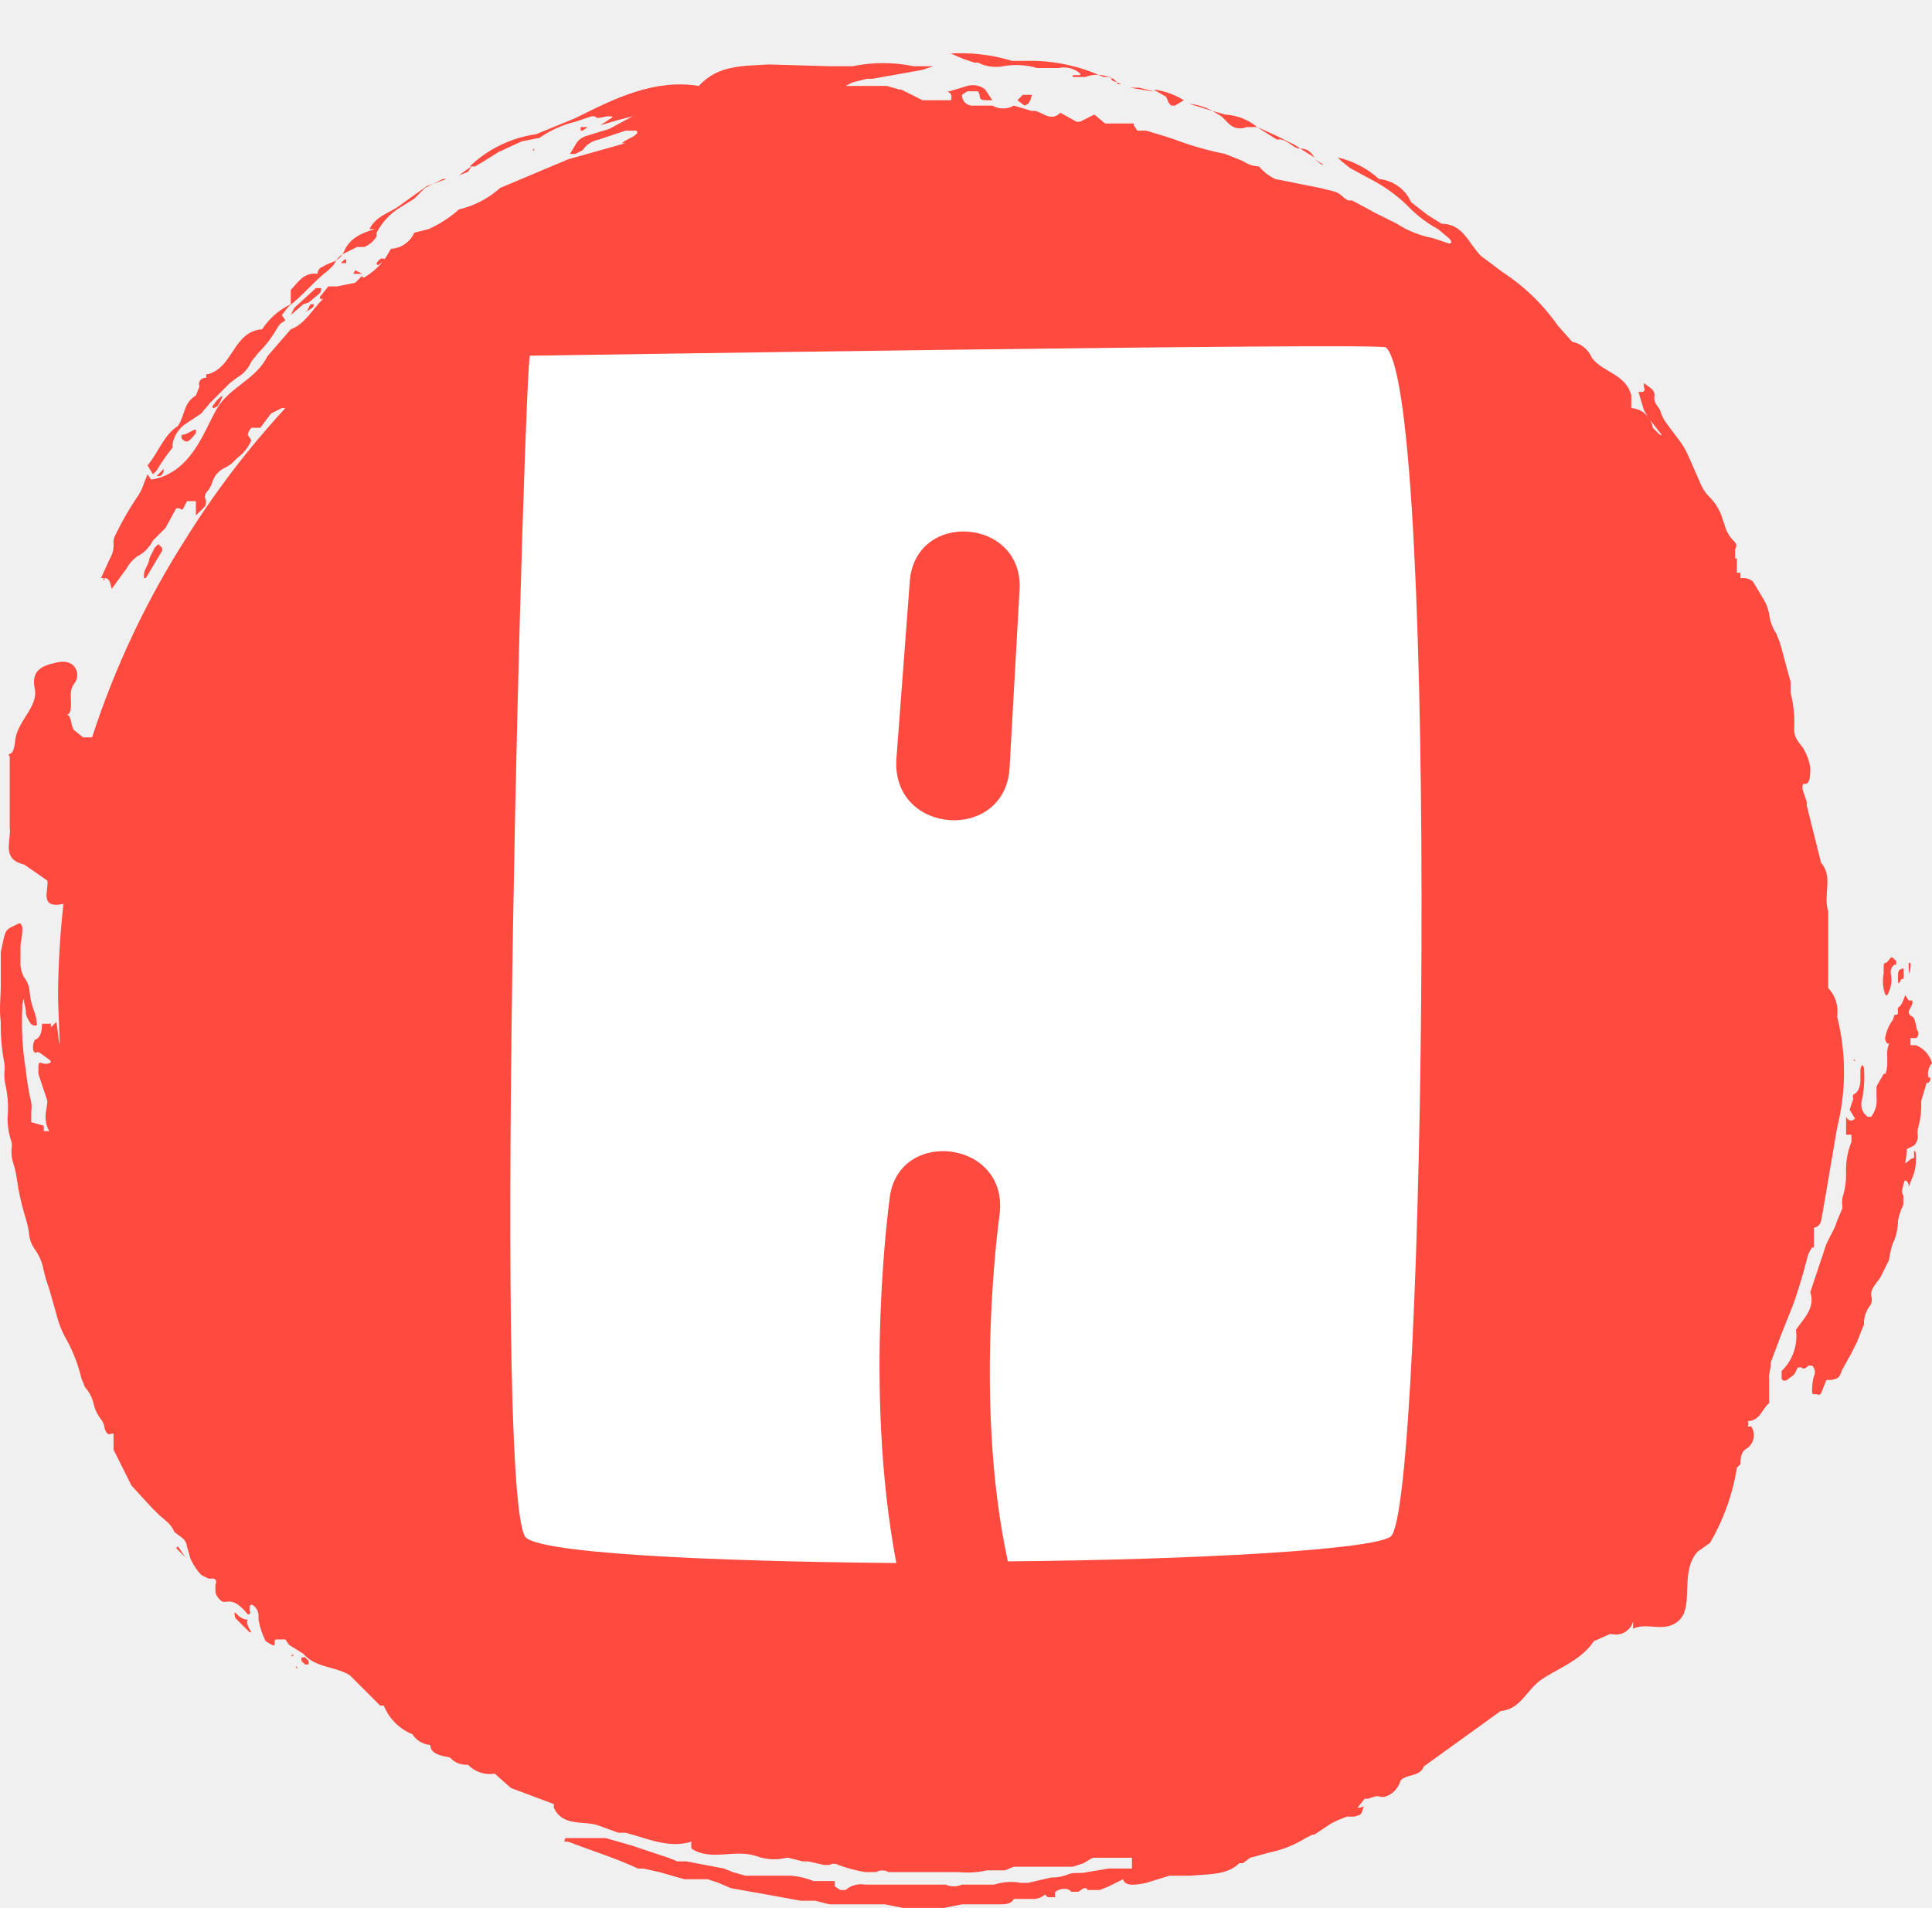
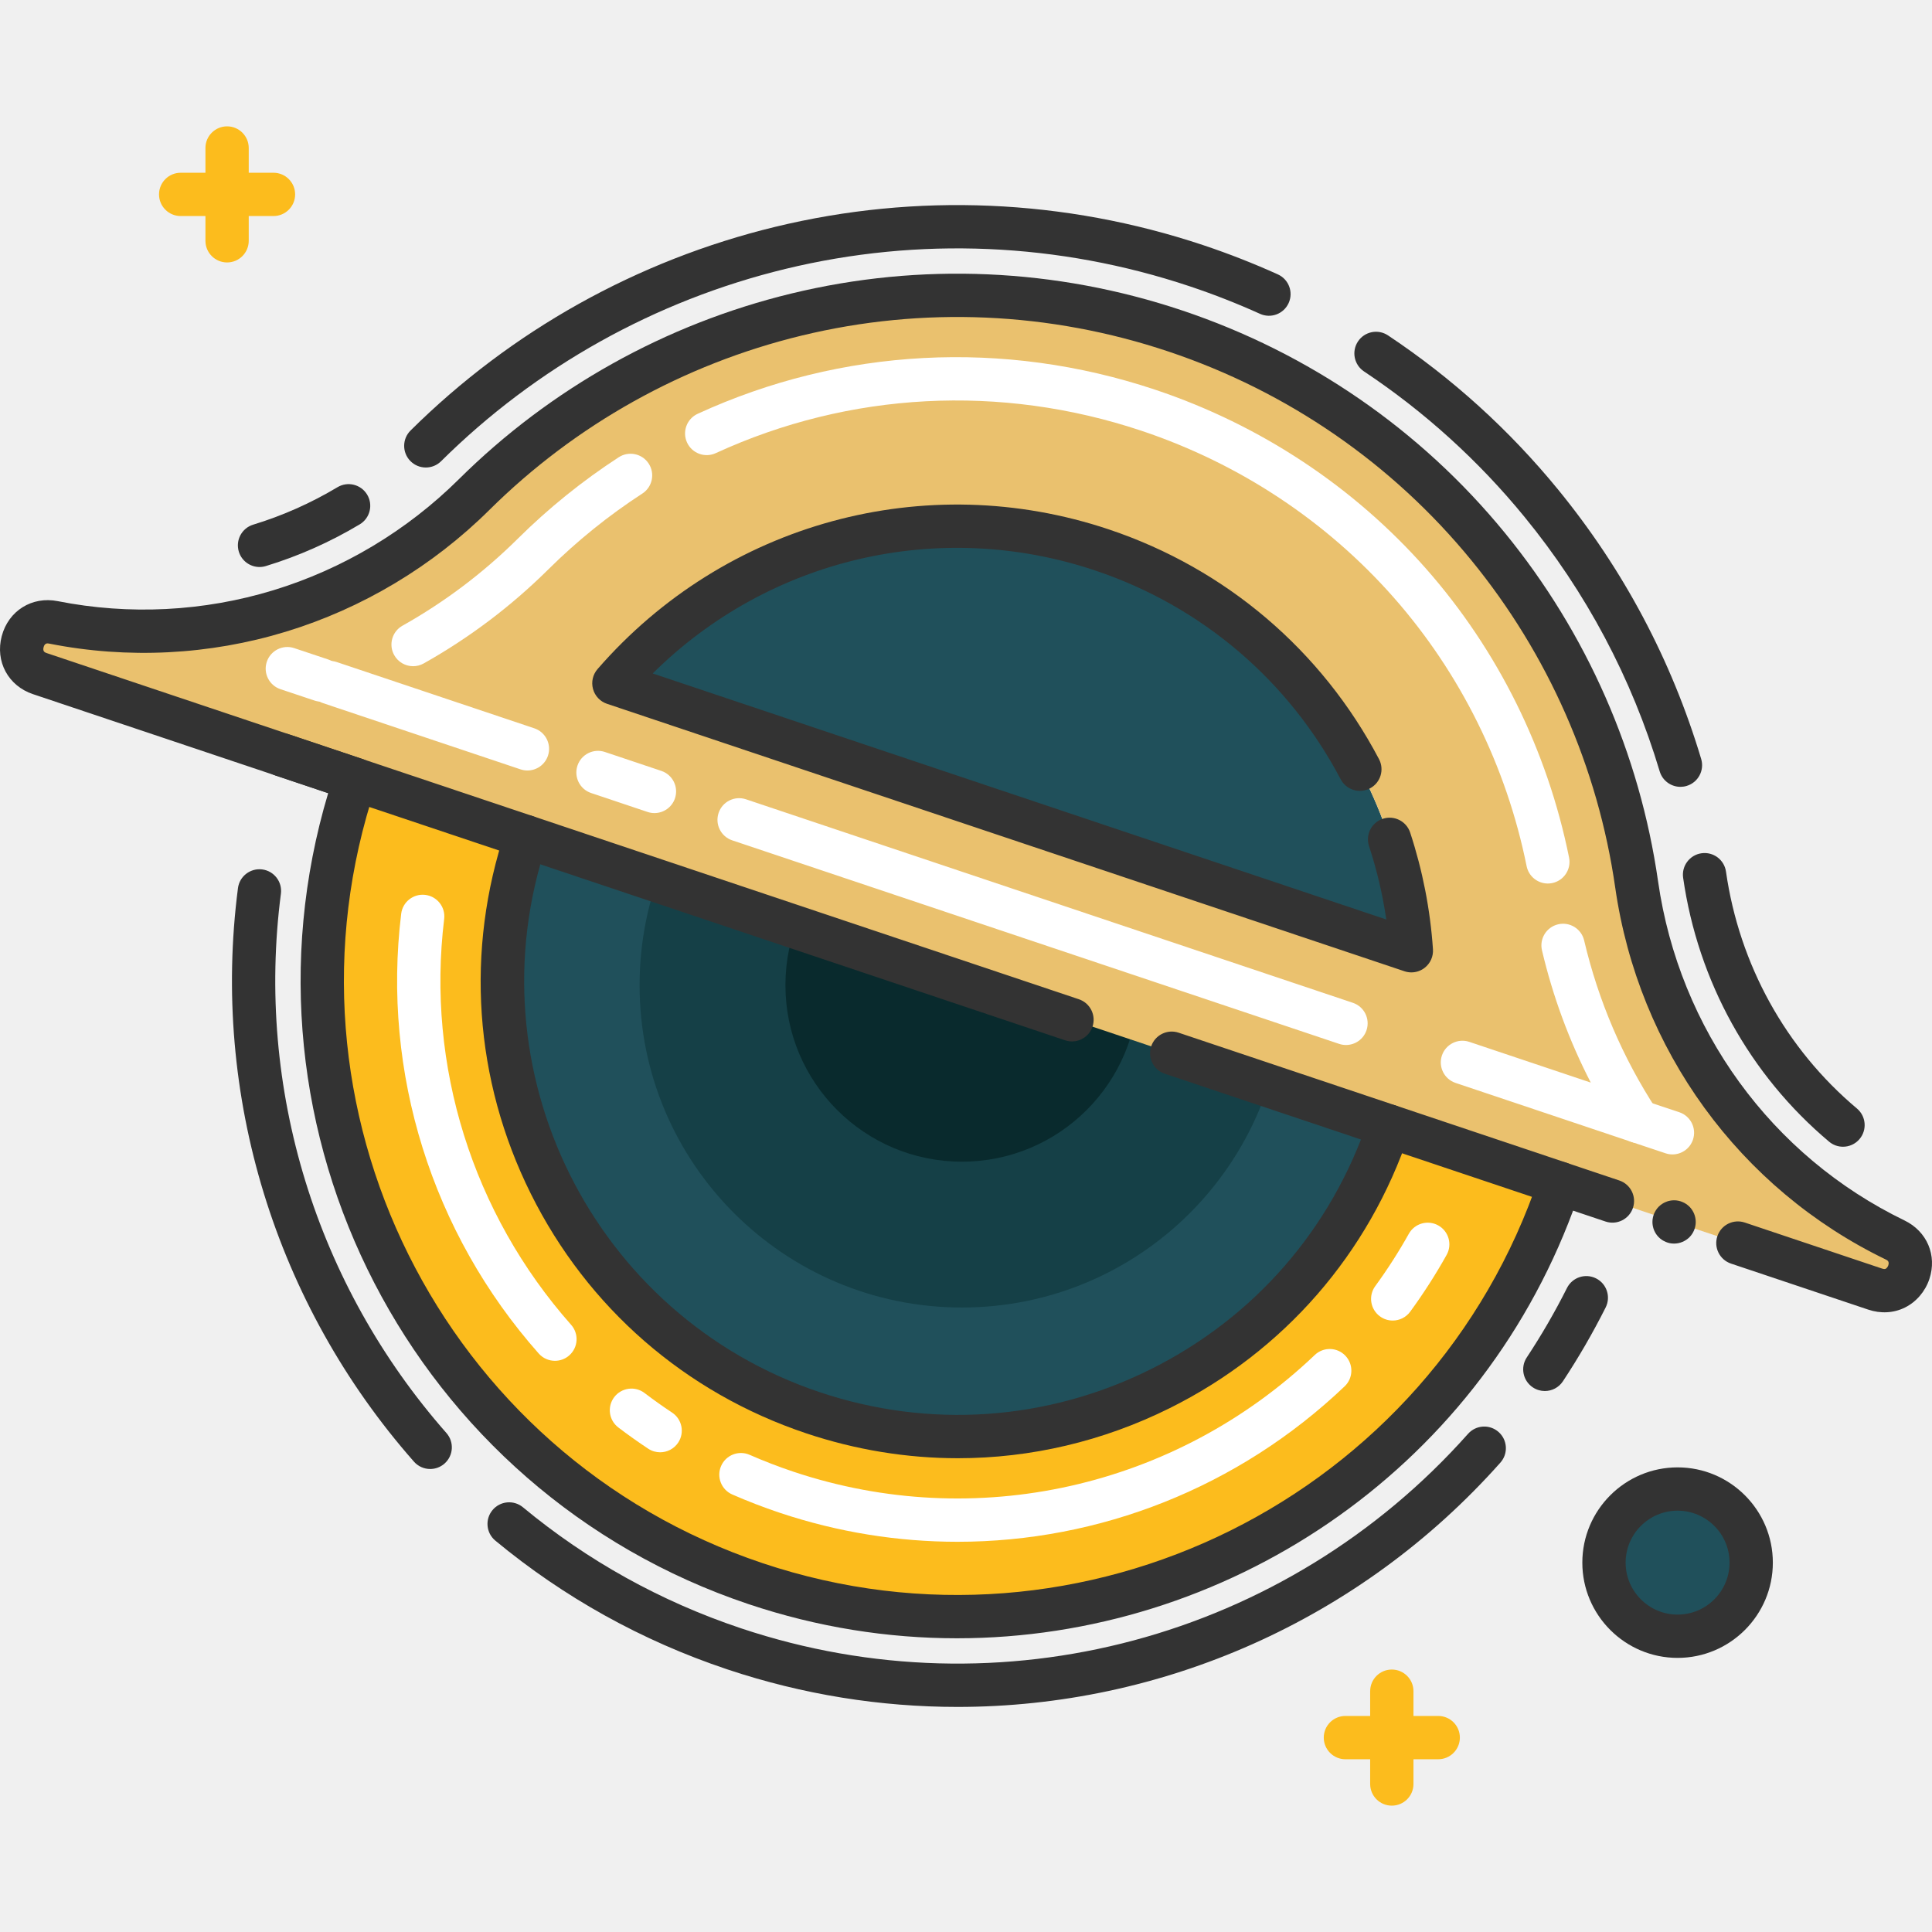
- <svg xmlns="http://www.w3.org/2000/svg" width="308.761" height="304.916" viewBox="0 0 106.008 104.687" class="css-1j8o68f" version="1.1" id="svg23">
-   <defs id="SvgjsDefs2684" />
-   <g id="SvgjsG2685" featurekey="rootContainer" transform="matrix(0.9820593,0,0,0.9820593,-0.05456052,0)" fill="#ff4a3f">
-     <g id="g17">
-       <path d="M19.8 15.3h.5l-.4-.2zm.5.1zm.8-.7c0 .1 0 .1.1.1l.4-.3c-.2-.1-.3-.1-.5.2zm.4-.2zm-4.1 2.3zm-.2.6l.3-.2c.1-.1.1-.2.1-.2h-.2l-.2.4c-.1-.1-.1 0 0 0zm2.2-2.9h-.1l-.2.2h.3zm-2.1 2.4l.6-.5c.1-.1.1-.2.1-.3h-.3l-1.2 1.1-.2.4.7-.6zm-1.1.8z" id="path3" />
-       <path d="M9.7 25v-.2a1.7 1.7 0 0 1 .7-1.1l.9-.6.5-.6.7-.7.4-.4.4-.3a1.9 1.9 0 0 0 .8-.9l.4-.5a5.9 5.9 0 0 0 1-1.3l.2-.3.3-.2-.2-.3.4-.5c.8-.6 1.4-1.4 2.2-2l.3-.3a1.4 1.4 0 0 1 .5-.6l.8-.4h.4a1.4 1.4 0 0 0 .7-.6V13a3.5 3.5 0 0 1 1.3-1.4l.8-.5.2-.2.4-.4 1-.5h.2l-1.1.4-1.4 1c-.6.5-1.4.6-1.8 1.4h.3c-.7.2-1.4.5-1.7 1.2s-.8.6-1.2.9a.4.4 0 0 0-.3.4c-.8-.1-1.1.5-1.5.9v.8a3.9 3.9 0 0 0-1.6 1.4c-1.6.1-1.6 2.1-3 2.5h-.1a.2.2 0 0 0 0 .2c-.3 0-.5.2-.4.5l-.2.5c-.7.4-.6 1.1-1 1.7-.8.5-1.1 1.5-1.7 2.2l.3.5.2-.2a11.6 11.6 0 0 1 .9-1.3zM53.9 3.3l.6.2h.2a2.2 2.2 0 0 0 1.4.2 4.1 4.1 0 0 1 1.9.1h1.2a1.4 1.4 0 0 1 1.2.3.1.1 0 0 1 0 .1H60a.1.1 0 0 0 0 .1h.7a1.8 1.8 0 0 1 1.3 0c.2 0 .1.1.2.2l.5.2h-.2c-.2-.4-.5-.4-.8-.4a9.7 9.7 0 0 0-4.3-.9h-.8A9.8 9.8 0 0 0 53 3h.2zm7.3 3.1zM50.3 4.7zm10.9 1.7h.2-.2zM19 14.7zm32.1-10zm17.6 2.2a.9.9 0 0 0 1 .2h.6a3.1 3.1 0 0 0-1.8-.7l-.7-.2.5.3zm-3.4-1.3c0 .1.1.2.2.3h.2l.5-.3a4.2 4.2 0 0 0-1.7-.6l.7.4zm7.4 2.7l.8.5c-.2-.3-.4-.5-.8-.5z" id="path5" />
-       <path d="M99 76.1l.6-1.6.6-1.5c.2-.5.6-1.8.8-2.6a1.7 1.7 0 0 1 .3-.7h.1v-1.1c.5-.1.4-.6.5-.9l.8-4.7a12.7 12.7 0 0 0 0-6.2 1.9 1.9 0 0 0-.5-1.6v-4.3c-.3-.9.3-1.9-.4-2.7L101 45a.4.4 0 0 0 0-.2l-.2-.6a.5.5 0 0 1 0-.4h.1c.3 0 .3-.5.3-.9a3 3 0 0 0-.4-1.1l-.3-.4a1.1 1.1 0 0 1-.2-.7 6.7 6.7 0 0 0-.2-2v-.6c-.2-.7-.4-1.5-.6-2.2l-.2-.5a2.5 2.5 0 0 1-.4-1.1 2.5 2.5 0 0 0-.3-.8l-.6-1a.8.8 0 0 0-.6-.2h-.1V32h-.2v-.8H97V31a.4.4 0 0 0 0-.1v-.2c.1-.2.1-.3-.1-.5a1.8 1.8 0 0 1-.4-.6l-.2-.6a2.9 2.9 0 0 0-.7-1.2 2.2 2.2 0 0 1-.5-.7l-.7-1.6a4.3 4.3 0 0 0-.6-1l-.6-.8a2.4 2.4 0 0 1-.4-.8l-.2-.3a.6.6 0 0 1-.1-.5.5.5 0 0 0-.2-.4l-.4-.3v.2c.1.2 0 .3-.1.3h-.2l.3 1 .3.5.7.9h-.1l-.2-.2-.2-.2a1.3 1.3 0 0 0-1.2-1.1v-.7c-.3-1.2-1.6-1.3-2.2-2.1a1.5 1.5 0 0 0-1.1-.9l-.8-.9a11.3 11.3 0 0 0-3.1-3l-.8-.6-.4-.3c-.7-.7-1-1.8-2.2-1.8l-.8-.5-.9-.7a2.2 2.2 0 0 0-1.8-1.3 5.1 5.1 0 0 0-2.3-1.2l.2.2.5.4 1.3.7a8.5 8.5 0 0 1 2.1 1.6 6.8 6.8 0 0 0 1.5 1.1l.6.5c.1.1.2.2.1.3H81l-.9-.3a5.6 5.6 0 0 1-2-.8l-1.2-.6-1.3-.7h-.2c-.3-.1-.4-.4-.8-.5l-.8-.2-2.5-.5a2.6 2.6 0 0 1-.9-.7 1.7 1.7 0 0 1-.9-.3l-1-.4a18.1 18.1 0 0 1-2.8-.8l-.6-.2-1-.3h-.5l-.2-.3v-.1h-1.6l-.6-.5-.4.2-.4.2h-.2l-.9-.5c-.6.6-1.1-.2-1.6-.1l-1-.3a1.2 1.2 0 0 1-1.2 0h-1.2a.6.6 0 0 1-.5-.6l.3-.2h.6a.7.7 0 0 1 .1.3c0 .2.2.2.5.2h.2l-.4-.6a1.1 1.1 0 0 0-1-.2l-1 .3H53c.3.2.2.3.2.5h-1.6l-.4-.2-.8-.4h-.1l-.7-.2h-2.3l.4-.2.8-.2h.3l1.7-.3 1.1-.2.6-.2h-1.1a8.4 8.4 0 0 0-3.4 0h-1.3L43 3.6c-1.4.1-2.8 0-3.9 1.2-2.5-.4-4.7.7-6.9 1.8l-2.2.9a6.7 6.7 0 0 0-3.7 1.8h.3l.5-.3.8-.5 1.3-.6 1-.2a6 6 0 0 1 2-.9l.9-.3h.2c.1.2.5 0 .7 0h.2c.1 0 .1.1 0 .1l-.6.4 1-.3.8-.2-1.3.7-1.3.4a1 1 0 0 0-.6.5l-.3.5h.3l.4-.2a1.4 1.4 0 0 1 .9-.6l1.5-.5h.5a.1.1 0 0 1 .1.2c-.2.2-.6.3-.8.5h.2l-3.2.9-3.8 1.6a5.2 5.2 0 0 1-2.3 1.2 6.6 6.6 0 0 1-1.7 1.1l-.8.2a1.5 1.5 0 0 1-1.3.9l-.3.5a3.7 3.7 0 0 1-1.2 1.1h-.1v-.1l-.2.2-.2.2-1 .2h-.5l-.4.5c-.1.1-.1.2 0 .2h.1c-.6.6-1 1.4-1.8 1.7L15 19.9c-.6 1.2-1.8 1.6-2.6 2.6s-1.4 3.9-3.9 4.3l-.2-.3-.2.5a2.7 2.7 0 0 1-.4.8 16.9 16.9 0 0 0-1.2 2.1.8.8 0 0 0-.1.5 1.4 1.4 0 0 1-.2.8l-.5 1.1h.2c.3 0 .3.3.4.6l.8-1.1a2.2 2.2 0 0 1 .6-.7 2 2 0 0 0 .9-.9l.3-.3.4-.4.6-1.1h.2c.1.1.1.1.2 0l.2-.4h.5v.8l.5-.5a.5.5 0 0 0 0-.5.4.4 0 0 1 .1-.3 1.5 1.5 0 0 0 .3-.5 1.3 1.3 0 0 1 .8-.9l.3-.2.3-.3a2.4 2.4 0 0 0 .8-1l-.2-.3c0-.1.1-.3.2-.4h.5l.6-.8.6-.3h.2a48.8 48.8 0 0 0-5.5 7.2h-.1.1a48.4 48.4 0 0 0-5.3 11.2h-.5l-.5-.4c-.2-.2-.1-.7-.4-.9h.1c.3-.5-.1-1.2.3-1.7s.1-1.4-.9-1.2-1.5.5-1.3 1.5-1 1.8-1.1 2.9-.5.5-.3.9v3.9c.1.8-.5 1.8.8 2.1l1.3.9c.1.5-.5 1.6.9 1.3a49.2 49.2 0 0 0-.3 5c0 1.1.1 2.2.1 3.3v-.4c-.1-.4-.1-.8-.2-1.3l-.3.3v-.2h-.5c0 .5-.1.8-.4.9a.9.9 0 0 0-.1.5c0 .1.1.3.2.2s.4.2.7.4-.2.3-.4.2-.2.1-.2.3v.3l.5 1.5c0 .3-.1.6-.1.9a1.7 1.7 0 0 0 .2.8h-.3v-.3l-.7-.2v-.6a1.5 1.5 0 0 0 0-.5 14.6 14.6 0 0 1-.3-1.8 16.6 16.6 0 0 1-.2-3.5.9.9 0 0 1 .1-.5v.2a2.9 2.9 0 0 1 .1.5.8.8 0 0 0 .1.4c.1.2.2.4.4.4s.1-.1.1-.2a2.1 2.1 0 0 0-.1-.5 4.2 4.2 0 0 1-.3-1.3 1.5 1.5 0 0 0-.3-.7 1.6 1.6 0 0 1-.2-.9v-.8c0-.3.1-.6.1-.9a.5.5 0 0 0-.1-.4h-.1c-.8.4-.7.2-1 1.6V55c0 .7-.1 1.4 0 2.1a10.8 10.8 0 0 0 .2 2.3 1.8 1.8 0 0 1 0 .5 3.1 3.1 0 0 0 .1.9 5.9 5.9 0 0 1 .1 1.3 3.9 3.9 0 0 0 .2 1.7 1.2 1.2 0 0 1 0 .4 2.1 2.1 0 0 0 .1.8 4.9 4.9 0 0 1 .2.9 14 14 0 0 0 .5 2.2 5 5 0 0 1 .2 1 1.7 1.7 0 0 0 .3.7 2.9 2.9 0 0 1 .5 1.2 8.5 8.5 0 0 0 .3 1l.4 1.4a5.4 5.4 0 0 0 .6 1.5 8.5 8.5 0 0 1 .8 2.1l.2.5a2.1 2.1 0 0 1 .5 1 2.1 2.1 0 0 0 .4.8 1 1 0 0 1 .2.5c.1.3.2.4.4.3h.1v.9l.5 1 .5 1 1.1 1.2.4.4c.3.3.7.5.9 1l.4.3a.7.7 0 0 1 .3.5l.2.7a3.3 3.3 0 0 0 .6.9l.4.2h.3a.2.2 0 0 1 .1.3 2.5 2.5 0 0 0 0 .5.9.9 0 0 0 .4.5h.2c.4-.1.8.2 1.2.7h.1c0-.1.1-.1 0-.2v-.2c0-.1.1-.2.2-.1a.7.7 0 0 1 .3.6v.2a4.3 4.3 0 0 0 .4 1.2c.5.3.5.3.5.1s0-.2.2-.2h.4l.2.3.8.5c.7.8 1.8.7 2.6 1.2l1.7 1.7h.2a2.9 2.9 0 0 0 1.6 1.6 1.3 1.3 0 0 0 1 .6c0 .5.6.6 1.1.7a1.2 1.2 0 0 0 .8.4h.2a1.7 1.7 0 0 0 1.5.5l.9.8 2.4.9v.2c.5 1.1 1.7.7 2.5 1l1.1.4h.4c1.2.3 2.4.9 3.7.5a.7.7 0 0 0 0 .4c1.1.7 2.4 0 3.6.4a2.9 2.9 0 0 0 1.7.1h.1l.8.2h.3l.9.2h.3a.5.5 0 0 1 .5 0 7.9 7.9 0 0 0 1.5.4h.6a.7.7 0 0 1 .7 0h3.9a5 5 0 0 0 1.6-.1h1l.5-.2H60l.6-.2.5-.3h2.2v.6H62l-1.2.2c-.4.1-.7 0-1 .1a2.4 2.4 0 0 1-1 .2l-1.3.3h-.4a3.1 3.1 0 0 0-1.5.1h-1.8a1.1 1.1 0 0 1-.9 0h-4.5a1.3 1.3 0 0 0-1.1.3H47l-.3-.2v-.3h-1.2a4.1 4.1 0 0 0-1.3-.3h-2.5l-.7-.2-.5-.2-2.1-.4h-.5l-.5-.2-2.1-.7-1.4-.4h-2.2c-.1 0-.1.1-.1.2h.2c1.3.5 2.6.9 3.9 1.5h.3l.9.2 1.4.4h1.3l.6.2.7.3 1.7.3 1.1.2 1.1.2h.8l.8.2h3.1l1 .2h2.3l1-.2H56c.4 0 .6-.1.7-.3h1a1 1 0 0 0 .8-.3c-.1.1 0 .1.1.2h.4v-.2c0-.1 0-.1.2-.2s.6-.1.7.1h.4l.3-.2c.2 0 .2 0 .2.1h.7l.5-.2.8-.4c.1.3.4.4 1.3.2l1.3-.4h1.2c.9-.1 2 0 2.7-.7h.2l.4-.3 1.1-.3a6.1 6.1 0 0 0 2-.8l.4-.2h.1l.9-.6.4-.2.5-.2h.4c.4-.1.4-.1.5-.4s0-.1-.2-.1h-.1l.4-.5h.2c.3-.1.5-.2.7-.1h.2a1.3 1.3 0 0 0 .9-.9c.3-.4 1.1-.2 1.3-.8l4.3-3.1c1.1-.1 1.4-1.1 2.2-1.7s2.3-1.1 3-2.2l.9-.4h.1a1 1 0 0 0 1.2-.7v.4c.8-.4 1.8.3 2.6-.5s0-2.7 1-3.8l.7-.5a12.1 12.1 0 0 0 1.5-4.2l.2-.2c0-.3 0-.7.4-.9a.9.9 0 0 0 .2-1.2h-.2a.3.3 0 0 0 0-.3c.7 0 .8-.7 1.2-1V77a.5.5 0 0 1 0-.2 3.8 3.8 0 0 0 .1-.7zM5.9 32.2z" id="path7" />
-       <path d="M26.4 9.3l-.3.2-.4.3.5-.2zm6.1-2h.1l.3-.2h-.4zm-2.6 1l-.1.1h.1v-.1zm-1.5 1.4zm1.3-.2zm-6.3 3.1zM9.2 26.2l-.4.4H9a.4.4 0 0 0 .2-.4zm3-3.5a2.1 2.1 0 0 0 .3-.6 1.5 1.5 0 0 0-.5.5c-.1.1-.1.2 0 .2zM11 24.2V24c-.2 0-.5.3-.8.3v.2c.3.3.4.2.8-.3zm3 66.2zM73.9 9.2h.1l-.5-.3zm-2.5-1.4c.5-.1.8.4 1.2.5h.1l-.3-.2-1-.5-1.1-.5.3.2zM52.8 3.1zm11.7 2h-.1l-1.2-.2h.5zm2 .7l1.3.4a3.3 3.3 0 0 0-1.3-.4zm-9 0a1 1 0 0 0 .2-.5h-.5l-.3.3.4.3zm9 1.6zM49.9 4.2zm2.9.7zM48.5 4zm13.8 2.1a.5.5 0 0 0 0 .1zm44.8 52.3h-.3V58h.3c.1 0 .2-.3.1-.4s-.1-.7-.3-.8a.3.3 0 0 1-.2-.3l.2-.4a.4.4 0 0 0 0-.2h-.2l-.2-.3c-.1.3-.2.6-.4.7a.5.5 0 0 0 0 .2c0 .1 0 .2-.1.2h-.1a1.1 1.1 0 0 1-.1.3 2.3 2.3 0 0 0-.4.9.4.4 0 0 0 .1.4h.1a1.7 1.7 0 0 0-.1.8v.4a1.8 1.8 0 0 1-.1.5h-.1l-.4.7v.6a1.5 1.5 0 0 1-.3 1.1h-.2l-.2-.2a.9.9 0 0 1-.1-.8 6.5 6.5 0 0 0 .1-1.7c0-.1-.1-.2-.1-.2a.5.5 0 0 0-.1.3v.6c0 .2-.1.6-.3.7s-.1.2-.1.3l-.2.6.3.5c-.2.2-.4.1-.5-.1v1h.3v.4a4.2 4.2 0 0 0-.3 1.4 3.3 3.3 0 0 0 0 .4 4 4 0 0 1-.2 1.3 2 2 0 0 0 0 .6l-.3.7a3.2 3.2 0 0 1-.3.7l-.3.6-.9 2.7c.3.9-.4 1.5-.8 2.1a2.7 2.7 0 0 1-.8 2.3v.4c0 .1.1.2.3.1l.4-.3.2-.4h.2c.1.1.2.1.4-.1h.2a.5.5 0 0 1 .1.6 2.9 2.9 0 0 0-.1.8c0 .1 0 .2.1.2h.2c.1.1.2 0 .3-.3l.2-.5h.3c.4-.1.4-.1.6-.6l.5-.9.3-.6.4-1a1.6 1.6 0 0 1 .3-1 .6.6 0 0 0 .1-.6c0-.2 0-.3.2-.6l.3-.4.5-1a4.7 4.7 0 0 1 .2-.9 3 3 0 0 0 .3-1.3 3.8 3.8 0 0 1 .3-.9v-.5c-.1-.2-.1-.2 0-.6s.1-.2.2-.2a.4.4 0 0 1 .1.3l.2-.5a2.3 2.3 0 0 0 .2-.9v-.3c0-.1 0-.3-.1-.3v.4c-.2 0-.3.2-.5.3a6.4 6.4 0 0 0 .1-.8l.4-.2a.7.7 0 0 0 .2-.6 1.4 1.4 0 0 1 0-.3 4.8 4.8 0 0 0 .2-1.4v-.2l.3-1h.1a.3.3 0 0 0 .1-.3h-.1a.9.9 0 0 1 .2-.8 1.5 1.5 0 0 0-.9-1zm-1.2 7.8zm-.2-9.9zm0 0zM9.1 30.8a.3.3 0 0 0 0-.2l-.2-.2-.2.2-.3.6c0 .3-.3.6-.3.9v.2h.1zm96.3 24.8h.1a1.7 1.7 0 0 0 .2-1.2.5.5 0 0 1 .2-.5h.1v-.2l-.2-.2h-.1c-.1.1-.2.3-.3.3s-.1.1-.1.3v.3a2.2 2.2 0 0 0 .1 1.2zM13.2 90.1c-.1 0 0 .2 0 .3l.8.8h.1c-.2-.3-.3-.6-.2-.7a.9.9 0 0 1-.5-.2zm.8.3zm92.3-35.7h.1a2 2 0 0 0 0-.6c-.3.1-.3.1-.3.6s.1.1.2 0z" id="path9" />
-       <path d="M106.7 62a.6.6 0 0 0 .1-.5c0-.1-.1-.2-.1-.1h-.2v.2c0 .4.1.5.2.4zm.1-8.2h-.1v.6a1 1 0 0 0 .1-.6zM17.1 92.6h-.2v.2l.2.2h.2v-.2zm86.6-33.3c0-.1 0-.1-.1-.1zM9.9 86.5l.5.5-.4-.6z" id="path11" />
-       <circle cx="10.5" cy="87.1" transform="rotate(-24.8 10.4 87.159)" id="circle13" />
-       <path d="M9.7 30.1h-.1v.2-.2h.1zm83.2-6.6l-.2-.3h-.1zm-14.7 77.1zM5.9 32.2zm-.1.2a.3.3 0 0 0 .1-.2v.2zm1.9-4.9zM61.5 2.4zm42.8 58.2v.1-.1zM16.4 92.5h-.1c.1.1.2 0 .1-.1zm.2.7h.1l-.1-.1v.1zm73.9-71.3zm15.2 34.4zM14.6 91.7zm92.1-37zm-.8 11.4zM34.6 0z" id="path15" />
+ <svg xmlns="http://www.w3.org/2000/svg" height="800px" width="800px" version="1.1" id="Layer_1" viewBox="0 0 446.204 446.204" xml:space="preserve">
+   <g>
+     <circle style="fill:#20505B;" cx="387.446" cy="360.897" r="17" />
+     <path style="fill:#20505B;" d="M121.517,193.247l199.248,66.818c-18.45,55.02-78.006,84.661-133.037,66.208   C132.708,307.823,103.067,248.266,121.517,193.247z" />
+     <circle style="fill:#154047;" cx="222.159" cy="227.533" r="74.443" />
+     <circle style="fill:#092A2D;" cx="222.159" cy="227.533" r="40.761" />
+     <path style="fill:#20505B;" d="M325.959,219.578L141.78,157.806c27.067-31.174,71.199-44.726,112.766-30.782   C296.124,140.972,323.173,178.385,325.959,219.578z" />
+     <path style="fill:#FCBC1D;" d="M320.765,260.065l39.474,13.233c-25.766,76.816-108.925,118.204-185.744,92.449   S56.298,256.837,82.042,180.014l39.474,13.233c-18.45,55.02,11.192,114.576,66.212,133.026   C242.758,344.726,302.315,315.084,320.765,260.065z" />
+     <path style="fill:#EAC16E;" d="M437.687,286.375c3.285,1.593,4.052,4.786,3.166,7.44c-0.976,2.921-3.965,5.194-7.786,3.906   l-72.828-24.422l-39.474-13.233l-199.248-66.818l-39.474-13.233l0.004-0.011L9.218,155.58c-7.28-2.431-4.382-13.335,3.148-11.837   c17.643,3.501,35.537,2.463,52.211-2.638c16.692-5.083,32.16-14.217,44.928-26.881c41.167-40.815,103.296-57.453,162.002-37.76   c58.71,19.682,98.252,70.413,106.485,127.801C383.092,239.862,405.31,270.704,437.687,286.375z M141.78,157.806l184.179,61.772   c-2.786-41.193-29.835-78.606-71.413-92.554C212.979,113.08,168.846,126.632,141.78,157.806z" />
+     <path style="fill:#333333;" d="M221.133,394.221c-17.736,0-35.643-2.824-53.078-8.646l-0.202-0.068   c-19.625-6.579-37.615-16.571-53.455-29.692c-2.126-1.762-2.423-4.914-0.661-7.04c1.761-2.126,4.913-2.423,7.04-0.661   c14.889,12.333,31.802,21.726,50.269,27.917l0.163,0.055c59.916,20.009,125.794,2.368,167.845-44.939   c1.835-2.063,4.994-2.25,7.06-0.416c2.063,1.835,2.249,4.995,0.415,7.059C314.053,374.326,268.204,394.221,221.133,394.221z    M99.357,339.27c-1.387,0-2.766-0.573-3.754-1.696c-32.037-36.38-46.851-84.661-40.643-132.461   c0.355-2.738,2.868-4.667,5.603-4.314c2.738,0.356,4.67,2.864,4.314,5.603c-5.837,44.944,8.097,90.346,38.23,124.565   c1.825,2.072,1.625,5.231-0.448,7.057C101.71,338.859,100.531,339.27,99.357,339.27z M356.782,321.263   c-0.946,0-1.903-0.269-2.752-0.83c-2.304-1.522-2.937-4.625-1.414-6.928c3.395-5.135,6.518-10.53,9.283-16.035   c1.24-2.467,4.246-3.463,6.712-2.223c2.468,1.239,3.463,4.245,2.224,6.712c-2.942,5.857-6.266,11.597-9.877,17.061   C359.996,320.474,358.405,321.263,356.782,321.263z M425.648,264.844c-1.135,0-2.276-0.384-3.214-1.172   c-18.309-15.385-30.279-37.03-33.707-60.949c-0.392-2.734,1.507-5.267,4.24-5.659c2.739-0.393,5.267,1.508,5.658,4.24   c3.078,21.481,13.818,40.911,30.242,54.711c2.114,1.776,2.388,4.931,0.611,7.045C428.49,264.238,427.074,264.844,425.648,264.844z    M388.104,181.724c-2.151,0-4.139-1.4-4.788-3.567c-6.461-21.571-16.973-41.354-31.243-58.8   c-10.62-12.984-23.084-24.28-37.047-33.572c-2.299-1.53-2.922-4.634-1.392-6.933c1.529-2.298,4.63-2.923,6.933-1.393   c14.791,9.844,27.996,21.811,39.246,35.566c15.11,18.472,26.24,39.42,33.083,62.262c0.792,2.645-0.71,5.432-3.355,6.224   C389.062,181.656,388.579,181.724,388.104,181.724z M59.938,130.953c-2.143,0-4.125-1.389-4.781-3.545   c-0.804-2.642,0.685-5.436,3.327-6.24c6.772-2.062,13.32-4.971,19.46-8.645c2.371-1.418,5.44-0.646,6.858,1.723   s0.646,5.44-1.723,6.858c-6.838,4.092-14.133,7.332-21.682,9.63C60.911,130.882,60.42,130.953,59.938,130.953z M98.345,107.973   c-1.287,0-2.573-0.494-3.551-1.479c-1.944-1.961-1.931-5.127,0.03-7.071c23.237-23.038,52.349-39.3,84.188-47.027   c32.671-7.93,66.869-6.467,98.896,4.229l0.229,0.077c5.755,1.929,11.471,4.173,16.989,6.668c2.516,1.138,3.633,4.1,2.495,6.616   c-1.137,2.516-4.097,3.636-6.616,2.496c-5.212-2.356-10.611-4.476-16.049-6.299l-0.205-0.068   c-30.252-10.104-62.539-11.486-93.381-4c-30.069,7.298-57.562,22.655-79.505,44.411C100.89,107.49,99.617,107.973,98.345,107.973z" />
+     <path style="fill:#333333;" d="M221.012,378.369c-15.955,0-32.167-2.537-48.107-7.881   C95.192,344.432,52.449,261.156,75.793,183.179L7.628,160.321c-5.737-1.917-8.777-7.558-7.224-13.413   c1.555-5.858,6.997-9.251,12.937-8.069c16.485,3.271,33.698,2.4,49.772-2.516c16.059-4.89,30.881-13.759,42.87-25.65   c21.187-21.005,47.731-35.833,76.765-42.879c29.848-7.244,61.09-5.886,90.348,3.93c29.26,9.809,55.005,27.561,74.451,51.335   c18.917,23.128,31.155,50.963,35.393,80.496c4.896,34.158,26.176,63.437,56.925,78.32c5.193,2.518,7.549,8.078,5.731,13.523   c-0.962,2.879-3.017,5.278-5.638,6.582c-2.58,1.284-5.594,1.454-8.489,0.478l-31.685-10.625c-2.618-0.878-4.028-3.712-3.15-6.331   c0.879-2.618,3.715-4.026,6.33-3.151l31.692,10.628c0.565,0.191,0.778,0.082,0.848,0.047c0.248-0.123,0.485-0.436,0.606-0.796   c0.305-0.915-0.243-1.181-0.606-1.356c-33.743-16.333-57.096-48.446-62.463-85.9c-3.979-27.729-15.471-53.865-33.234-75.583   c-18.252-22.313-42.419-38.976-69.89-48.186c-27.471-9.215-56.797-10.492-84.81-3.693c-27.264,6.617-52.19,20.54-72.083,40.262   c-13.139,13.032-29.389,22.754-46.992,28.114c-17.642,5.396-36.537,6.352-54.641,2.76c-0.395-0.079-1.048-0.208-1.322,0.826   c-0.273,1.029,0.356,1.239,0.732,1.364l72.833,24.424c2.566,0.861,3.981,3.607,3.193,6.197c-0.013,0.044-0.031,0.1-0.046,0.144   c-24.828,74.09,15.232,154.571,89.301,179.404c74.082,24.84,154.566-15.222,179.415-89.299c0.879-2.618,3.715-4.027,6.33-3.15   l12.159,4.078c2.618,0.878,4.028,3.712,3.15,6.331s-3.712,4.028-6.33,3.151l-7.496-2.514   C340.754,340.233,282.851,378.367,221.012,378.369z" />
+     <path style="fill:#333333;" d="M221.249,336.783c-11.783,0-23.612-1.914-35.111-5.77c-27.876-9.348-50.443-28.991-63.543-55.312   c-13.1-26.32-15.167-56.167-5.819-84.044c0.878-2.618,3.713-4.028,6.331-3.151c2.618,0.878,4.029,3.712,3.151,6.331   c-17.543,52.317,10.746,109.152,63.061,126.695c25.348,8.5,52.487,6.622,76.418-5.287c23.931-11.91,41.789-32.426,50.288-57.77   c0.878-2.618,3.713-4.028,6.33-3.151c2.618,0.878,4.028,3.712,3.15,6.331c-9.348,27.876-28.991,50.443-55.313,63.543   C254.726,332.894,238.036,336.782,221.249,336.783z" />
+     <path style="fill:#333333;" d="M325.959,224.578c-0.534,0-1.07-0.085-1.59-0.26L140.19,162.547   c-1.582-0.531-2.795-1.816-3.234-3.426c-0.438-1.61-0.045-3.333,1.049-4.593c29.358-33.813,75.729-46.47,118.131-32.245   c26.968,9.047,49.112,27.885,62.354,53.045c1.286,2.443,0.348,5.467-2.096,6.753c-2.443,1.286-5.468,0.348-6.754-2.096   c-12.038-22.872-32.169-39.997-56.685-48.222c-36.142-12.125-75.445-2.77-102.211,23.775l169.424,56.823   c-0.832-5.743-2.165-11.418-3.984-16.949c-0.862-2.623,0.564-5.449,3.188-6.312c2.622-0.865,5.449,0.564,6.313,3.187   c2.874,8.738,4.645,17.806,5.263,26.952c0.113,1.665-0.612,3.276-1.934,4.295C328.127,224.221,327.05,224.578,325.959,224.578z" />
+     <path style="fill:#333333;" d="M360.24,278.299c-0.527,0-1.063-0.084-1.59-0.261l-89.628-30.052   c-2.618-0.878-4.028-3.712-3.15-6.331c0.879-2.618,3.715-4.027,6.33-3.151l89.626,30.052c2.618,0.878,4.029,3.712,3.151,6.33   C364.279,276.978,362.33,278.299,360.24,278.299z" />
+     <path style="fill:#333333;" d="M247.581,240.523c-0.527,0-1.063-0.084-1.591-0.261L63.569,179.091   c-2.618-0.878-4.029-3.712-3.15-6.33c0.878-2.618,3.714-4.029,6.33-3.15l182.421,61.171c2.618,0.878,4.028,3.712,3.15,6.331   C251.618,239.203,249.671,240.523,247.581,240.523z" />
+     <g>
+       <path style="fill:#FCBC1D;" d="M52.446,60.614c-2.761,0-5-2.239-5-5V34.181c0-2.761,2.239-5,5-5s5,2.239,5,5v21.434    C57.446,58.375,55.207,60.614,52.446,60.614z" />
+       <path style="fill:#FCBC1D;" d="M63.163,49.897H41.729c-2.761,0-5-2.239-5-5s2.239-5,5-5h21.433c2.761,0,5,2.239,5,5    S65.924,49.897,63.163,49.897z" />
    </g>
-   </g>
-   <g id="SvgjsG2686" featurekey="nameFeature-0" transform="matrix(2.284354,0,0,2.284354,27.98006,-5.60952)" fill="#ffffff">
-     <path d="M9.6 16.48 l-0.32 4.24 c-0.08 1.8 2.6 1.96 2.72 0.2 l0.24 -4.28 c0.12 -1.76 -2.56 -1.96 -2.64 -0.16 z M0.48 11 l0 0 c0.04 0 20.48 -0.32 20.56 -0.2 c1.28 1.12 0.96 27.8 0.12 28.56 c-0.4 0.32 -4.64 0.56 -9.2 0.6 c-0.84 -3.84 -0.2 -8.32 -0.2 -8.32 c0.24 -1.8 -2.44 -2.12 -2.64 -0.4 c0 0.04 -0.64 4.52 0.16 8.76 c-4.56 -0.04 -8.68 -0.24 -8.92 -0.64 c-0.8 -1.44 0 -28.28 0.12 -28.36 z" id="path20" />
+     <g>
+       <path style="fill:#FCBC1D;" d="M321.446,417.023c-2.762,0-5-2.239-5-5V390.59c0-2.761,2.238-5,5-5s5,2.239,5,5v21.433    C326.446,414.785,324.208,417.023,321.446,417.023z" />
+       <path style="fill:#FCBC1D;" d="M332.163,406.307h-21.434c-2.762,0-5-2.239-5-5s2.238-5,5-5h21.434c2.762,0,5,2.239,5,5    S334.925,406.307,332.163,406.307z" />
+     </g>
+     <path style="fill:#FFFFFF;" d="M378.395,263.993c-0.53,0-1.066-0.085-1.589-0.26l-40.64-13.629c-2.618-0.878-4.028-3.712-3.15-6.33   c0.879-2.618,3.714-4.029,6.33-3.15l28.051,9.407c-4.979-9.646-8.755-19.875-11.269-30.542c-0.633-2.688,1.033-5.38,3.721-6.013   c2.694-0.634,5.381,1.033,6.014,3.72c3.289,13.962,8.914,27.105,16.721,39.065c1.163,1.783,1.07,4.106-0.231,5.791   C381.387,263.298,379.914,263.993,378.395,263.993z" />
+     <path style="fill:#FFFFFF;" d="M357.476,204.053c-2.331,0-4.417-1.638-4.896-4.011c-4.667-23.111-15.303-44.591-30.758-62.115   c-15.504-17.579-35.577-30.854-58.051-38.39l-0.153-0.051c-32.522-10.862-67.433-9.025-98.313,5.17   c-2.509,1.152-5.478,0.054-6.631-2.455s-0.054-5.478,2.455-6.631c33.197-15.26,70.717-17.238,105.651-5.571l0.159,0.053   c24.151,8.099,45.719,22.366,62.384,41.261c16.614,18.839,28.046,41.92,33.061,66.75c0.546,2.707-1.205,5.344-3.912,5.891   C358.137,204.02,357.803,204.053,357.476,204.053z" />
+     <path style="fill:#FFFFFF;" d="M95.411,153.864c-1.75,0-3.449-0.92-4.366-2.556c-1.351-2.409-0.493-5.456,1.916-6.807   c9.717-5.448,18.678-12.21,26.635-20.097c7.122-7.061,14.965-13.388,23.311-18.803c2.318-1.502,5.414-0.844,6.916,1.473   c1.503,2.316,0.844,5.413-1.473,6.916c-7.772,5.043-15.078,10.937-21.714,17.517c-8.597,8.521-18.281,15.828-28.785,21.718   C97.079,153.658,96.239,153.864,95.411,153.864z" />
+     <path style="fill:#FFFFFF;" d="M121.813,177.949c-0.527,0-1.063-0.084-1.59-0.261l-45.638-15.304   c-2.618-0.878-4.029-3.712-3.151-6.331c0.878-2.618,3.711-4.028,6.331-3.151l45.637,15.304c2.618,0.878,4.029,3.712,3.151,6.33   C125.853,176.628,123.903,177.949,121.813,177.949z" />
+     <path style="fill:#FFFFFF;" d="M151.148,187.786c-0.527,0-1.063-0.084-1.59-0.261l-13.038-4.372   c-2.618-0.878-4.029-3.712-3.151-6.331c0.878-2.618,3.712-4.029,6.331-3.151l13.038,4.372c2.618,0.878,4.029,3.712,3.151,6.331   C155.187,186.466,153.238,187.786,151.148,187.786z" />
+     <path style="fill:#FFFFFF;" d="M310.865,241.347c-0.527,0-1.063-0.084-1.591-0.261l-140.161-47.002   c-2.618-0.878-4.029-3.712-3.151-6.331c0.878-2.618,3.712-4.029,6.331-3.151l140.161,47.002c2.618,0.878,4.028,3.712,3.15,6.331   C314.903,240.026,312.955,241.347,310.865,241.347z" />
+     <path style="fill:#FFFFFF;" d="M128.165,314.286c-1.382,0-2.757-0.569-3.745-1.685c-24.657-27.838-36.235-64.856-31.764-101.563   c0.334-2.741,2.829-4.69,5.568-4.359c2.741,0.334,4.693,2.827,4.359,5.568c-4.125,33.867,6.563,68.028,29.322,93.724   c1.831,2.067,1.64,5.228-0.427,7.058C130.527,313.872,129.342,314.286,128.165,314.286z" />
+     <path style="fill:#FFFFFF;" d="M152.458,335.412c-0.948,0-1.907-0.269-2.756-0.832c-2.344-1.552-4.664-3.201-6.895-4.9   c-2.197-1.673-2.622-4.81-0.948-7.007c1.673-2.197,4.811-2.622,7.007-0.948c2.057,1.566,4.196,3.086,6.358,4.519   c2.302,1.524,2.933,4.627,1.408,6.929C155.67,334.625,154.079,335.412,152.458,335.412z" />
+     <path style="fill:#FFFFFF;" d="M221.139,356.083c-13.715,0-27.542-2.188-40.987-6.679l-0.14-0.046   c-3.696-1.24-7.355-2.651-10.894-4.201c-2.529-1.108-3.682-4.057-2.574-6.586c1.109-2.529,4.058-3.68,6.586-2.574   c3.267,1.432,6.646,2.735,10.043,3.875l0.143,0.047c42.026,14.033,88.136,3.697,120.339-26.981   c2.002-1.905,5.165-1.829,7.069,0.171c1.905,2,1.828,5.164-0.171,7.069C285.963,343.604,253.88,356.083,221.139,356.083z" />
+     <path style="fill:#FFFFFF;" d="M321.652,304.986c-1.023,0-2.057-0.313-2.946-0.964c-2.229-1.629-2.716-4.757-1.087-6.987   c2.818-3.856,5.428-7.923,7.757-12.09c1.346-2.41,4.39-3.273,6.804-1.925c2.41,1.347,3.272,4.394,1.925,6.804   c-2.525,4.519-5.355,8.931-8.411,13.112C324.714,304.275,323.193,304.986,321.652,304.986z" />
+     <path style="fill:#333333;" d="M386.637,287.211c-0.33,0-0.65-0.03-0.98-0.09c-0.32-0.07-0.63-0.17-0.93-0.29   c-0.301-0.13-0.59-0.28-0.87-0.46c-0.271-0.18-0.521-0.39-0.76-0.62c-0.931-0.93-1.46-2.22-1.46-3.54c0-0.32,0.029-0.65,0.1-0.97   c0.06-0.32,0.16-0.64,0.28-0.94c0.13-0.3,0.279-0.59,0.46-0.86c0.18-0.28,0.39-0.53,0.62-0.76c0.239-0.23,0.489-0.44,0.76-0.62   c0.28-0.19,0.569-0.34,0.87-0.46c0.3-0.13,0.609-0.23,0.93-0.29c0.65-0.13,1.31-0.13,1.96,0c0.32,0.06,0.63,0.16,0.93,0.29   c0.301,0.12,0.591,0.27,0.87,0.46c0.271,0.18,0.53,0.39,0.76,0.62c0.23,0.23,0.44,0.48,0.62,0.76c0.181,0.27,0.33,0.56,0.46,0.86   c0.12,0.3,0.221,0.62,0.28,0.94c0.07,0.32,0.101,0.65,0.101,0.97c0,1.32-0.53,2.61-1.461,3.54   C389.236,286.681,387.946,287.211,386.637,287.211z" />
+     <path style="fill:#FFFFFF;" d="M386.259,266.62c-0.525,0-1.06-0.083-1.585-0.259l-7.862-2.626   c-2.619-0.875-4.033-3.708-3.158-6.327c0.875-2.62,3.71-4.03,6.326-3.159l7.862,2.626c2.619,0.875,4.033,3.708,3.158,6.327   C390.301,265.296,388.351,266.62,386.259,266.62z" />
+     <path style="fill:#FFFFFF;" d="M74.223,162.055c-0.525,0-1.059-0.083-1.584-0.259l-7.862-2.626   c-2.619-0.875-4.033-3.708-3.159-6.327c0.876-2.619,3.709-4.031,6.327-3.159l7.862,2.626c2.619,0.875,4.033,3.708,3.159,6.327   C78.265,160.731,76.315,162.055,74.223,162.055z" />
+     <path style="fill:#333333;" d="M387.446,382.897c-12.131,0-22-9.869-22-22s9.869-22,22-22s22,9.869,22,22   S399.577,382.897,387.446,382.897z M387.446,348.897c-6.617,0-12,5.383-12,12s5.383,12,12,12s12-5.383,12-12   S394.063,348.897,387.446,348.897z" />
  </g>
</svg>
